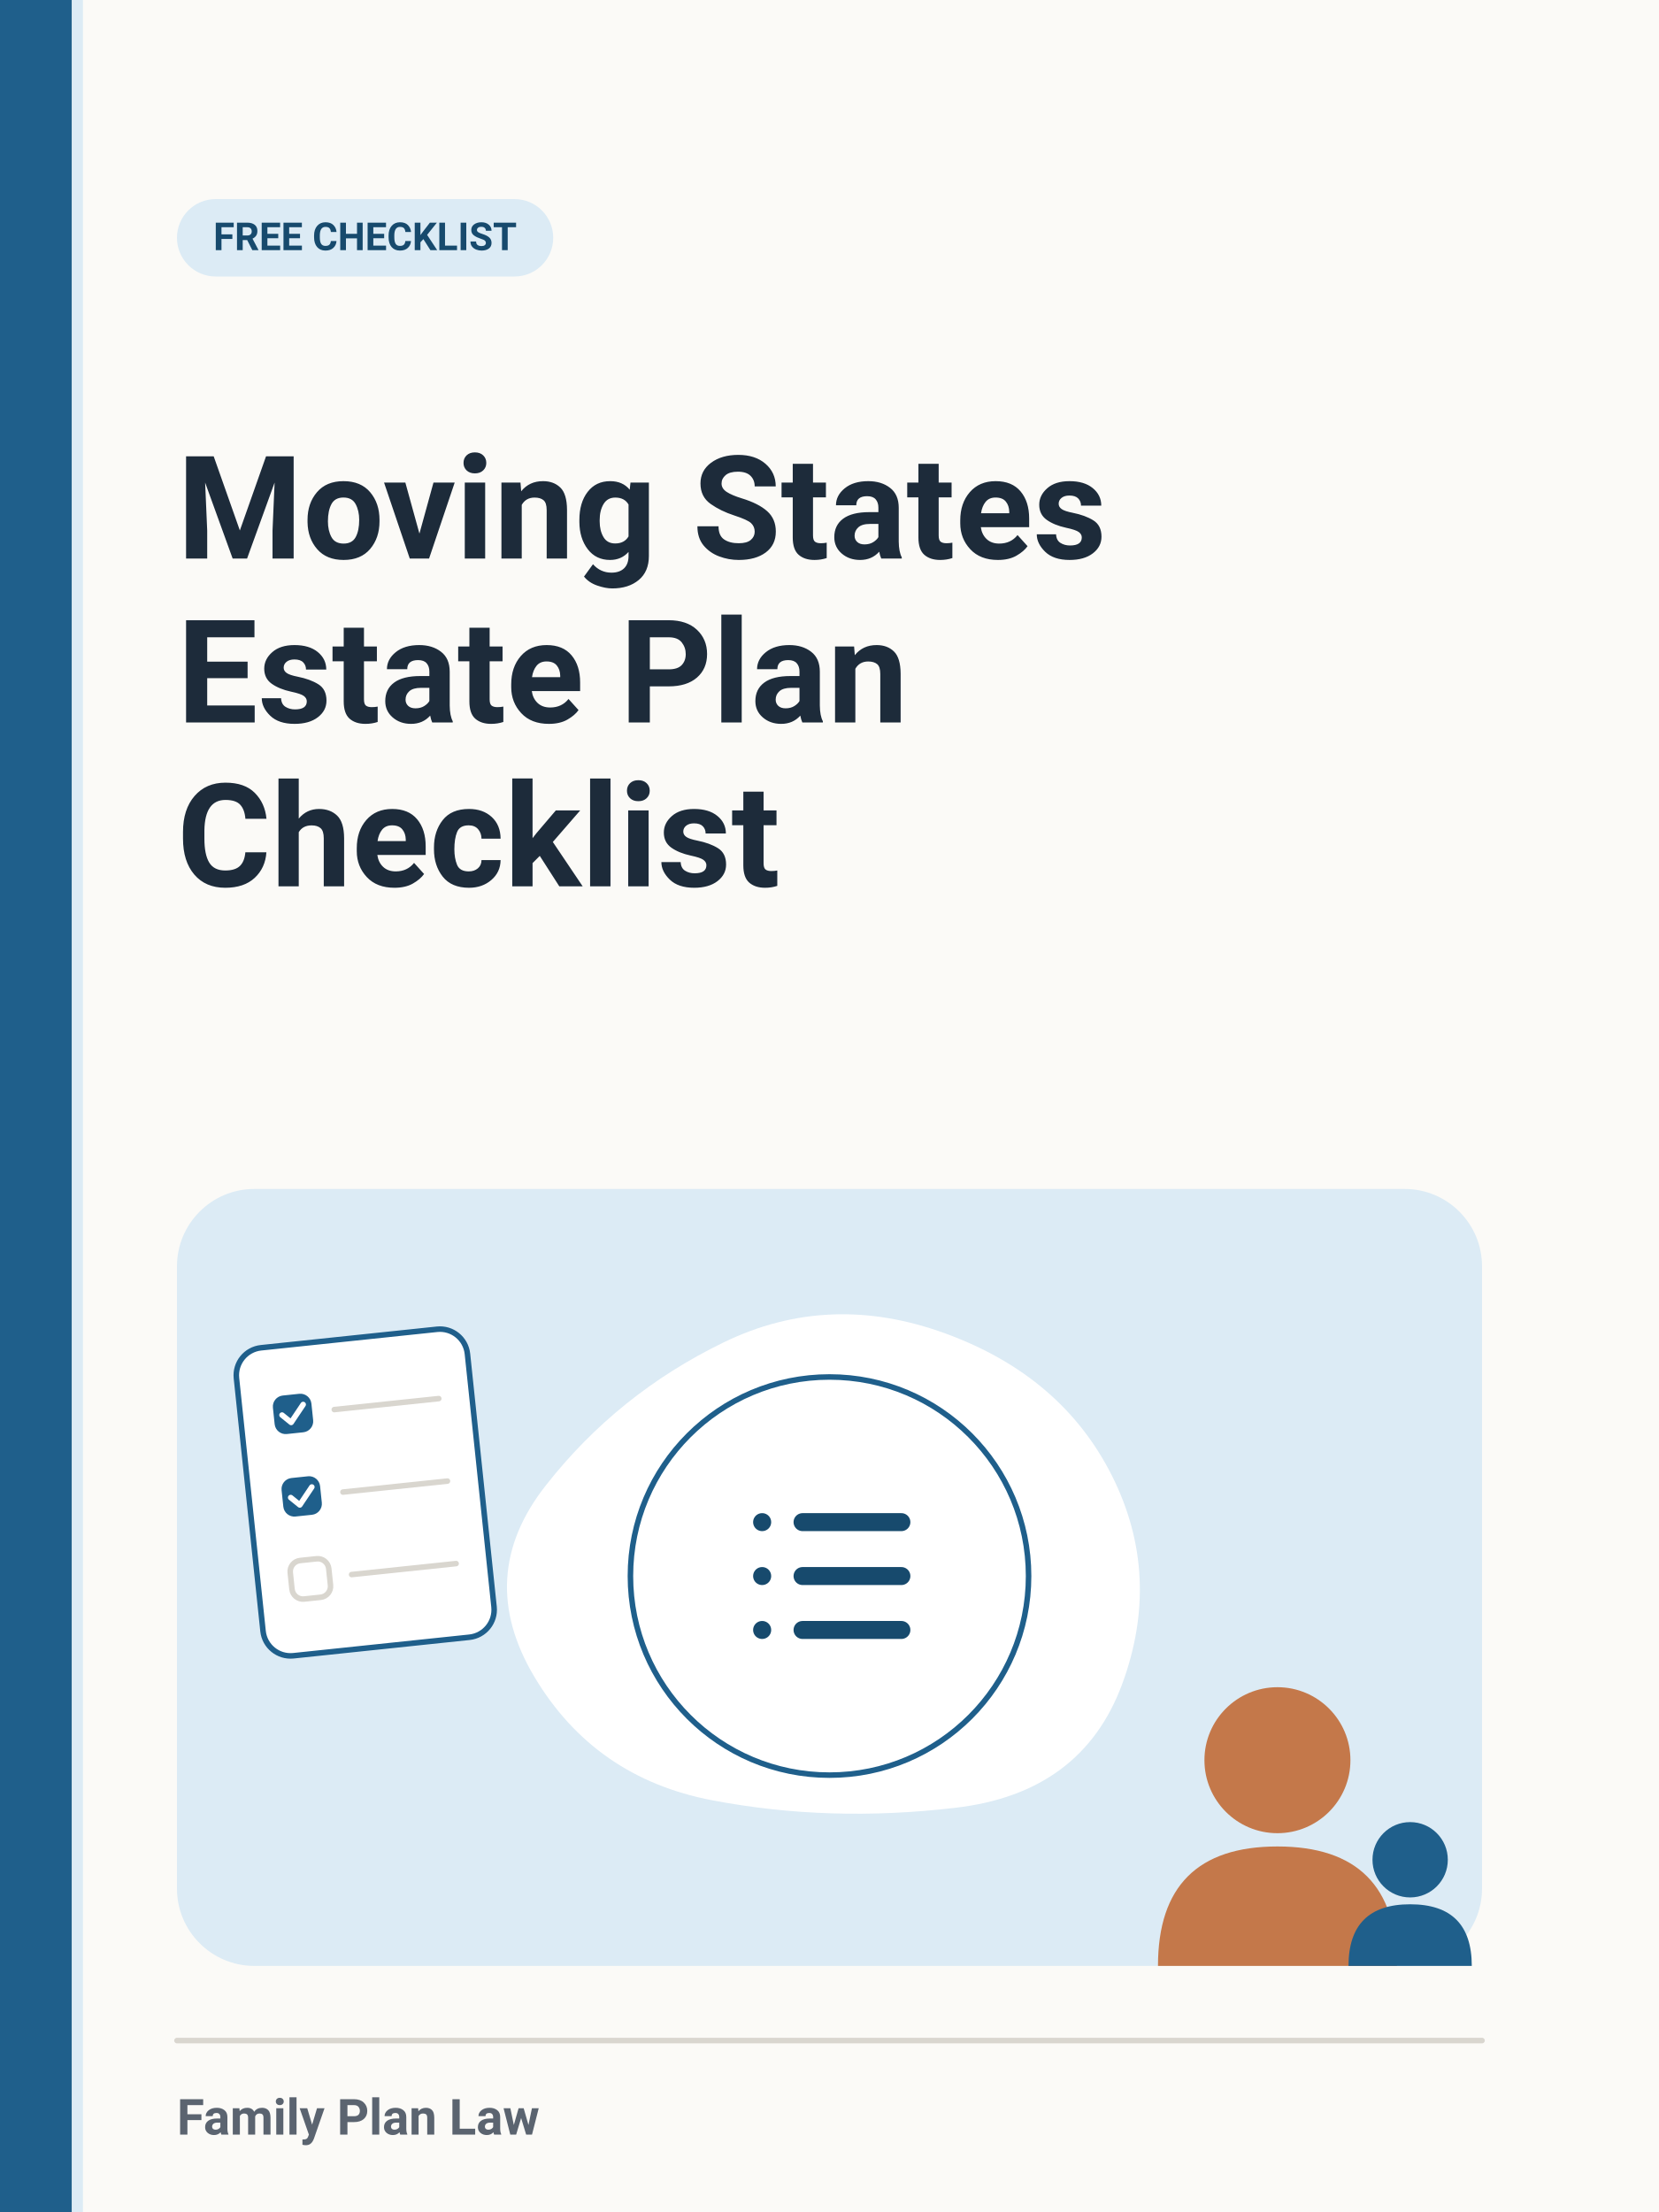
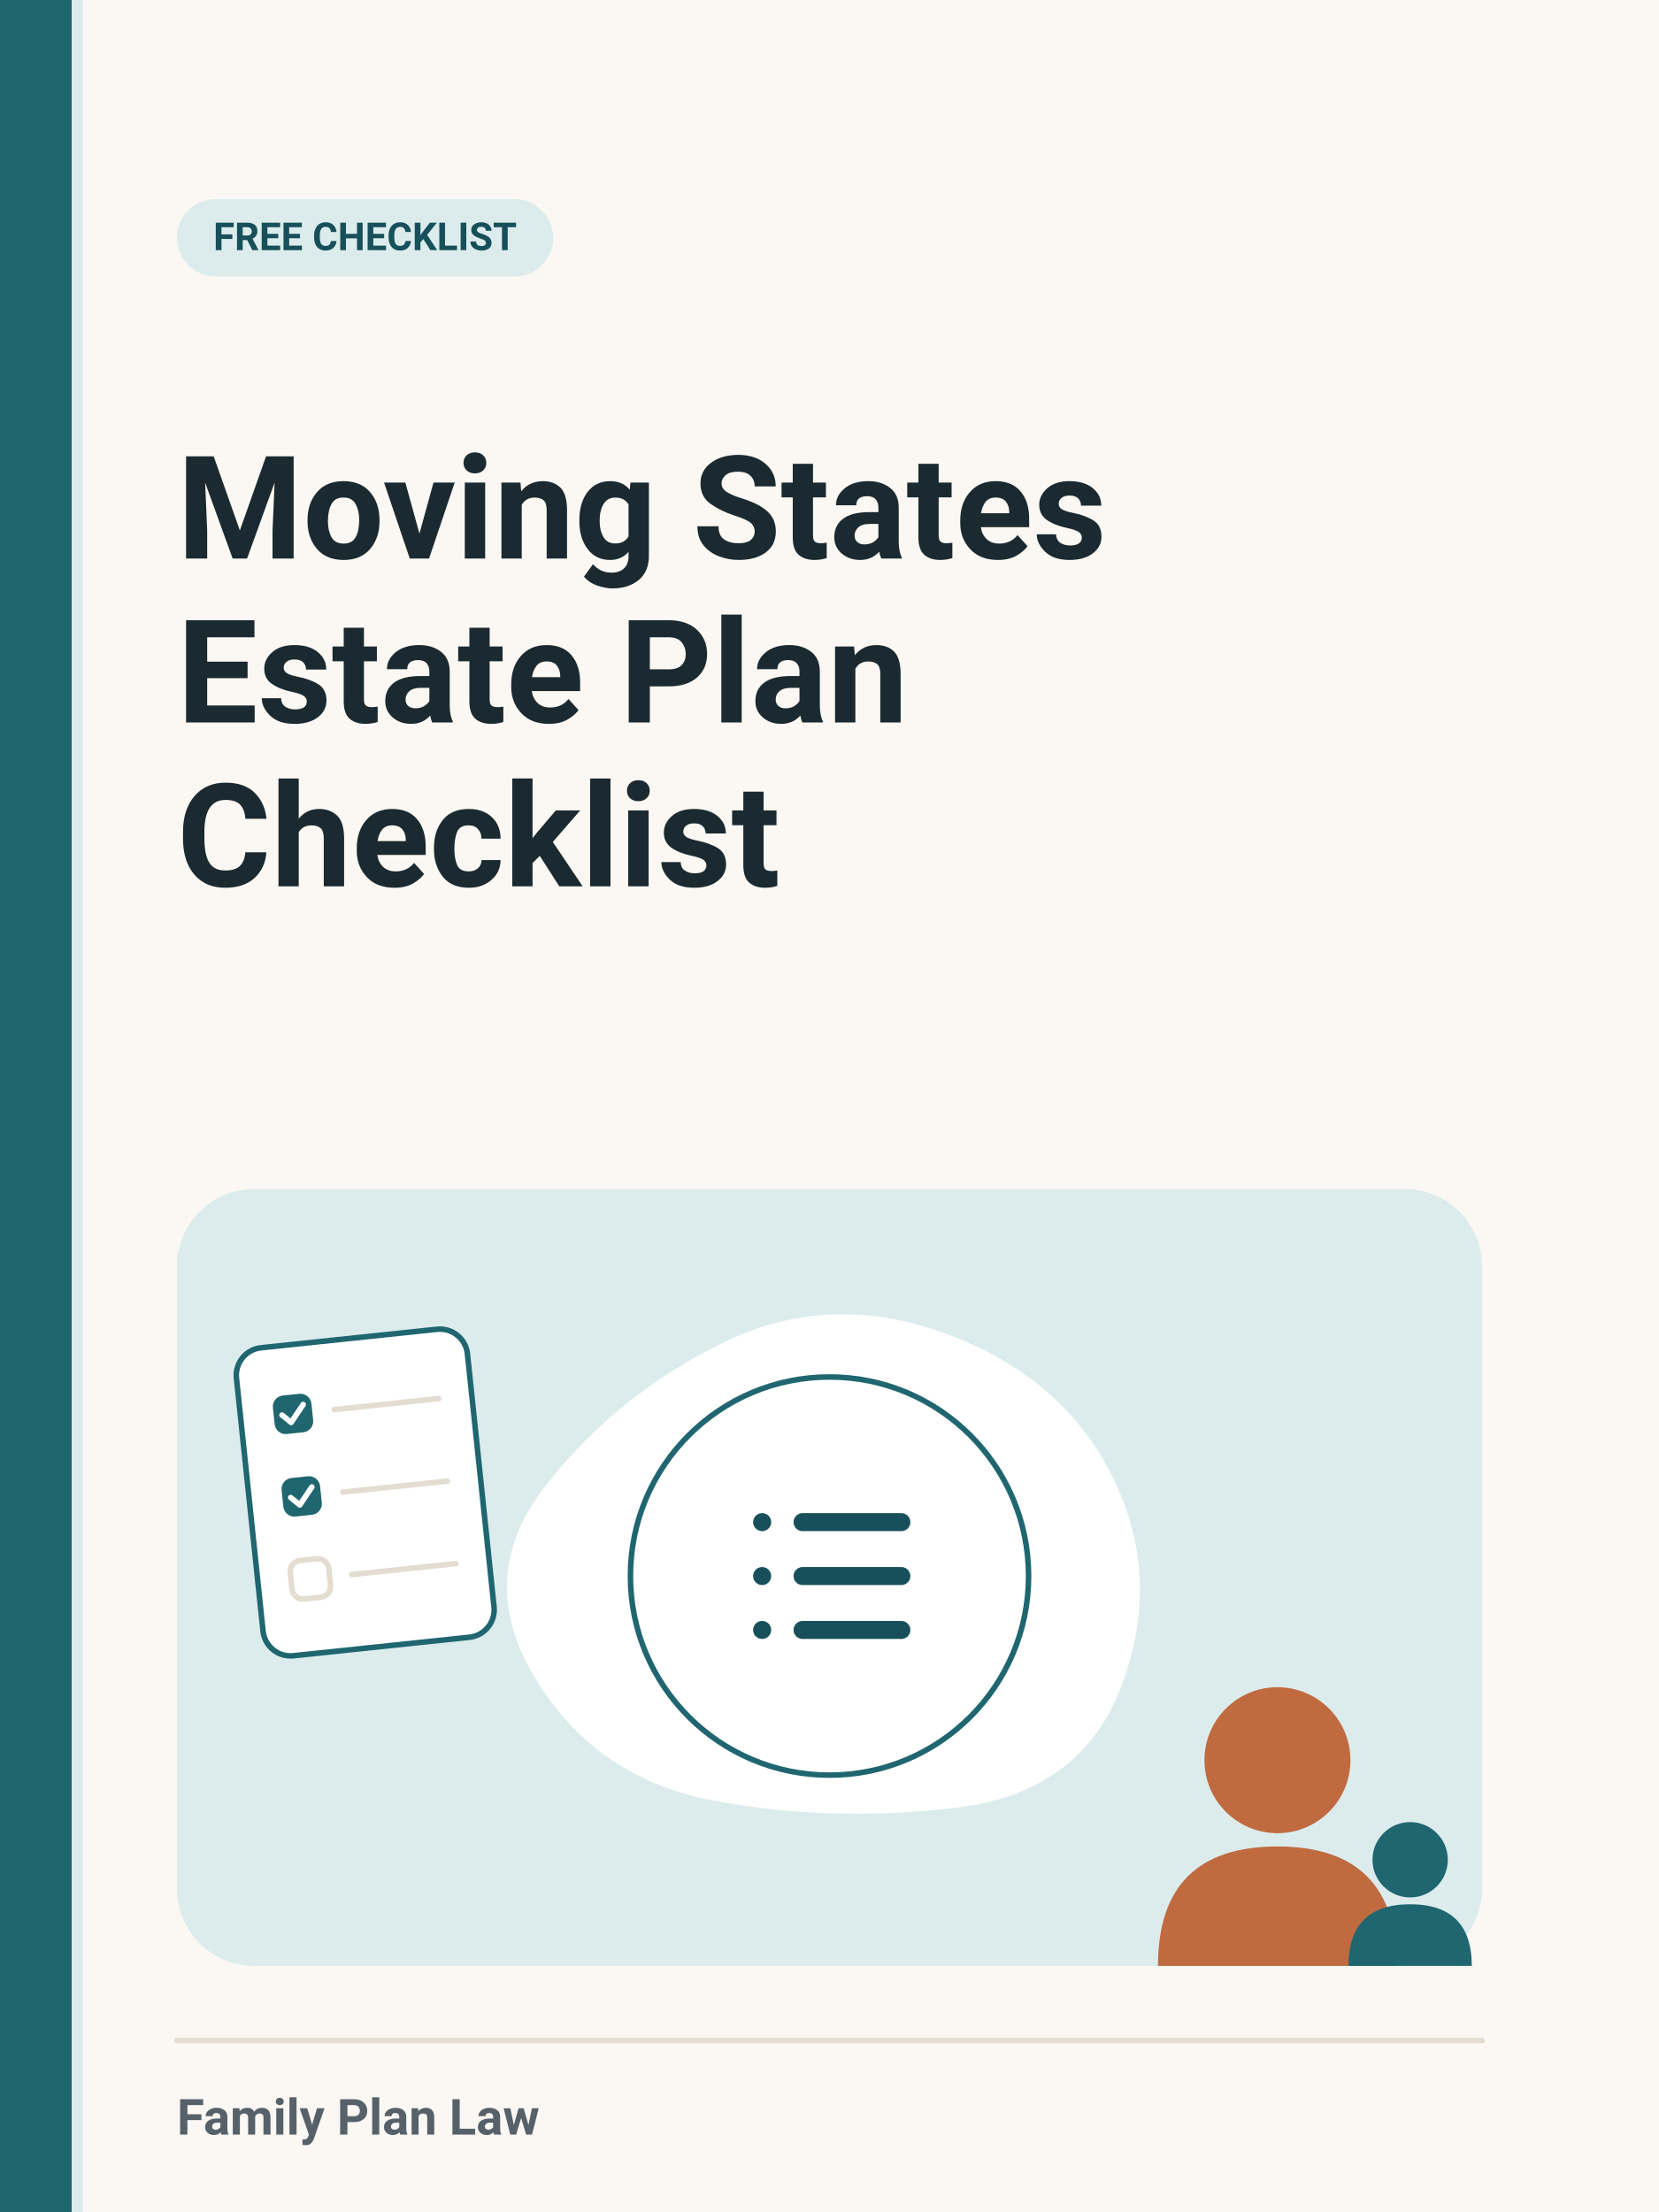
<svg xmlns="http://www.w3.org/2000/svg" viewBox="0 0 600 800" role="img" aria-labelledby="_R_0_-t _R_0_-d" width="600" height="800">
-   <rect width="600" height="800" style="fill:#fbfaf7" />
-   <rect width="26" height="800" style="fill:#1f5f8b" />
-   <rect x="26" width="4" height="800" style="fill:#dcebf5" />
+   <rect width="600" height="800" style="fill:#fbf8f3" />
+   <rect width="26" height="800" style="fill:#1f6670" />
+   <rect x="26" width="4" height="800" style="fill:#dcecec" />
  <g>
-     <rect x="64" y="72" width="136.08" height="28" rx="14" style="fill:#dcebf5" />
-     <text x="132.04" y="90.48" font-size="14" font-weight="600" text-anchor="middle" style="fill:#174a6d;font-family:system-ui, -apple-system, &quot;Segoe UI&quot;, Roboto, sans-serif">FREE CHECKLIST</text>
+     <rect x="64" y="72" width="136.08" height="28" rx="14" style="fill:#dcecec" />
+     <text x="132.04" y="90.48" font-size="14" font-weight="600" text-anchor="middle" style="fill:#17505b;font-family:system-ui, -apple-system, &quot;Segoe UI&quot;, Roboto, sans-serif">FREE CHECKLIST</text>
  </g>
-   <text x="64" y="202" font-size="52" font-weight="700" text-anchor="start" style="fill:#1d2b3a;font-family:system-ui, -apple-system, &quot;Segoe UI&quot;, Roboto, sans-serif">Moving States</text>
-   <text x="64" y="261.28" font-size="52" font-weight="700" text-anchor="start" style="fill:#1d2b3a;font-family:system-ui, -apple-system, &quot;Segoe UI&quot;, Roboto, sans-serif">Estate Plan</text>
-   <text x="64" y="320.56" font-size="52" font-weight="700" text-anchor="start" style="fill:#1d2b3a;font-family:system-ui, -apple-system, &quot;Segoe UI&quot;, Roboto, sans-serif">Checklist</text>
-   <rect x="64" y="430" width="472" height="281" rx="28" style="fill:#dcebf5" />
+   <text x="64" y="202" font-size="52" font-weight="700" text-anchor="start" style="fill:#1b2a30;font-family:system-ui, -apple-system, &quot;Segoe UI&quot;, Roboto, sans-serif">Moving States</text>
+   <text x="64" y="261.28" font-size="52" font-weight="700" text-anchor="start" style="fill:#1b2a30;font-family:system-ui, -apple-system, &quot;Segoe UI&quot;, Roboto, sans-serif">Estate Plan</text>
+   <text x="64" y="320.56" font-size="52" font-weight="700" text-anchor="start" style="fill:#1b2a30;font-family:system-ui, -apple-system, &quot;Segoe UI&quot;, Roboto, sans-serif">Checklist</text>
+   <rect x="64" y="430" width="472" height="281" rx="28" style="fill:#dcecec" />
  <g>
    <path d="M 402.2 533.8 Q 420.3 570.0 405.8 609.2 Q 391.2 648.5 345.6 653.8 Q 300.0 659.2 257.6 651.1 Q 215.1 643.0 193.3 606.5 Q 171.5 570.0 197.5 537.1 Q 223.4 504.1 261.7 485.5 Q 300.0 466.9 342.0 482.3 Q 384.1 497.7 402.2 533.8 Z" style="fill:#ffffff" />
    <circle cx="300" cy="570" r="72" style="fill:#ffffff" />
-     <circle cx="300" cy="570" r="72" style="fill:none;stroke:#1f5f8b" stroke-width="2" />
+     <circle cx="300" cy="570" r="72" style="fill:none;stroke:#1f6670" stroke-width="2" />
    <g transform="translate(261 531) scale(3.25)">
-       <g style="stroke:#174a6d;color:#174a6d" fill="none" stroke-width="2" stroke-linecap="round" stroke-linejoin="round">
+       <g style="stroke:#17505b;color:#17505b" fill="none" stroke-width="2" stroke-linecap="round" stroke-linejoin="round">
        <path d="M9 6h11M9 12h11M9 18h11M4.5 6h.01M4.5 12h.01M4.5 18h.01" />
      </g>
    </g>
    <g>
      <g transform="rotate(-6 130 539)">
-         <rect x="90" y="484" width="84" height="112" rx="10" style="fill:#ffffff;stroke:#1f5f8b" stroke-width="2" />
+         <rect x="90" y="484" width="84" height="112" rx="10" style="fill:#ffffff;stroke:#1f6670" stroke-width="2" />
        <g>
-           <rect x="102" y="502" width="14" height="14" rx="4" style="fill:#1f5f8b" stroke-width="2" />
+           <rect x="102" y="502" width="14" height="14" rx="4" style="fill:#1f6670" stroke-width="2" />
          <path d="M105 509 l3 3 5-6" style="fill:none;stroke:#ffffff" stroke-linecap="round" stroke-linejoin="round" stroke-width="2" />
-           <line x1="124" x2="162" y1="509" y2="509" style="stroke:#d9d6cf" stroke-linecap="round" stroke-linejoin="round" stroke-width="2" />
+           <line x1="124" x2="162" y1="509" y2="509" style="stroke:#e3dcd0" stroke-linecap="round" stroke-linejoin="round" stroke-width="2" />
        </g>
        <g>
-           <rect x="102" y="532" width="14" height="14" rx="4" style="fill:#1f5f8b" stroke-width="2" />
+           <rect x="102" y="532" width="14" height="14" rx="4" style="fill:#1f6670" stroke-width="2" />
          <path d="M105 539 l3 3 5-6" style="fill:none;stroke:#ffffff" stroke-linecap="round" stroke-linejoin="round" stroke-width="2" />
-           <line x1="124" x2="162" y1="539" y2="539" style="stroke:#d9d6cf" stroke-linecap="round" stroke-linejoin="round" stroke-width="2" />
+           <line x1="124" x2="162" y1="539" y2="539" style="stroke:#e3dcd0" stroke-linecap="round" stroke-linejoin="round" stroke-width="2" />
        </g>
        <g>
-           <rect x="102" y="562" width="14" height="14" rx="4" style="fill:none;stroke:#d9d6cf" stroke-width="2" />
-           <line x1="124" x2="162" y1="569" y2="569" style="stroke:#d9d6cf" stroke-linecap="round" stroke-linejoin="round" stroke-width="2" />
+           <rect x="102" y="562" width="14" height="14" rx="4" style="fill:none;stroke:#e3dcd0" stroke-width="2" />
+           <line x1="124" x2="162" y1="569" y2="569" style="stroke:#e3dcd0" stroke-linecap="round" stroke-linejoin="round" stroke-width="2" />
        </g>
      </g>
      <g transform="translate(462 711)">
-         <circle cx="0" cy="-74.4" r="26.4" style="fill:#c4784a" />
-         <path d="M -43.2 0 Q -43.2 -43.2 0 -43.2 Q 43.2 -43.2 43.2 0 Z" style="fill:#c4784a" />
+         <circle cx="0" cy="-74.4" r="26.4" style="fill:#c06a40" />
+         <path d="M -43.2 0 Q -43.2 -43.2 0 -43.2 Q 43.2 -43.2 43.2 0 Z" style="fill:#c06a40" />
      </g>
      <g transform="translate(510 711)">
-         <circle cx="0" cy="-38.39" r="13.622" style="fill:#1f5f8b" />
-         <path d="M -22.291 0 Q -22.291 -22.291 0 -22.291 Q 22.291 -22.291 22.291 0 Z" style="fill:#1f5f8b" />
+         <circle cx="0" cy="-38.39" r="13.622" style="fill:#1f6670" />
+         <path d="M -22.291 0 Q -22.291 -22.291 0 -22.291 Q 22.291 -22.291 22.291 0 Z" style="fill:#1f6670" />
      </g>
    </g>
  </g>
-   <line x1="64" x2="536" y1="738" y2="738" style="stroke:#d9d6cf" stroke-width="2" stroke-linecap="round" stroke-linejoin="round" />
-   <text x="64" y="772" font-size="18" font-weight="700" text-anchor="start" style="fill:#5b6470;font-family:system-ui, -apple-system, &quot;Segoe UI&quot;, Roboto, sans-serif">Family Plan Law</text>
+   <line x1="64" x2="536" y1="738" y2="738" style="stroke:#e3dcd0" stroke-width="2" stroke-linecap="round" stroke-linejoin="round" />
+   <text x="64" y="772" font-size="18" font-weight="700" text-anchor="start" style="fill:#56616a;font-family:system-ui, -apple-system, &quot;Segoe UI&quot;, Roboto, sans-serif">Family Plan Law</text>
</svg>
